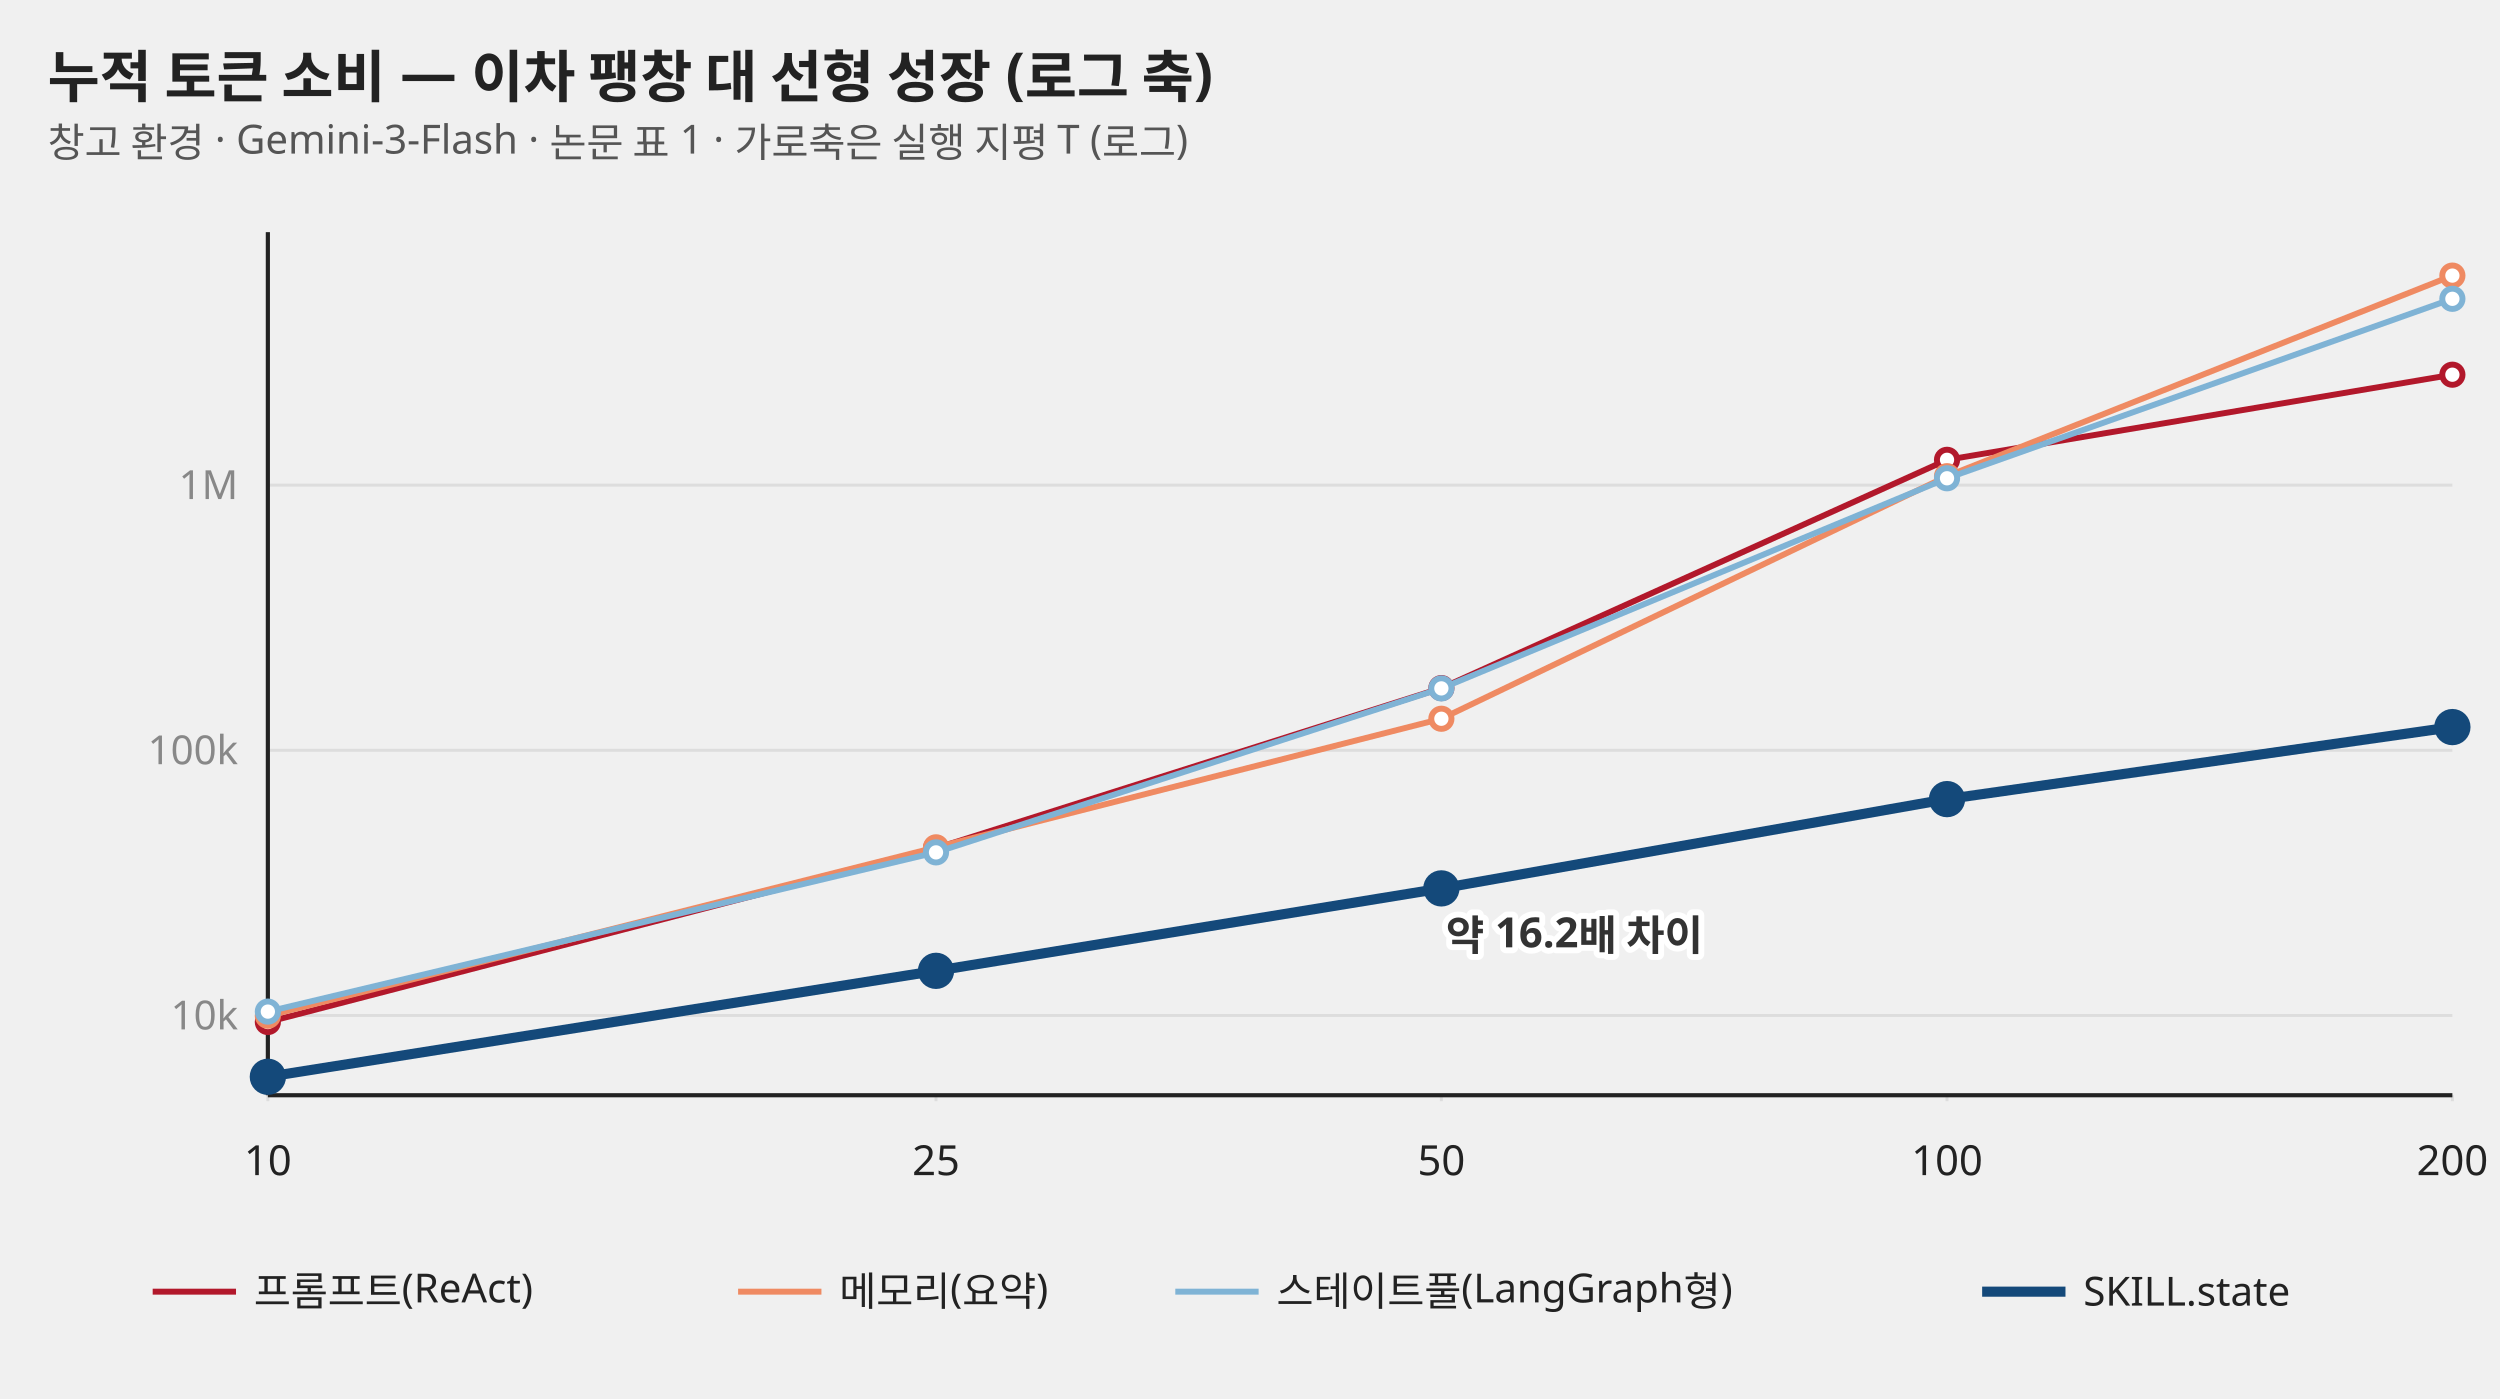
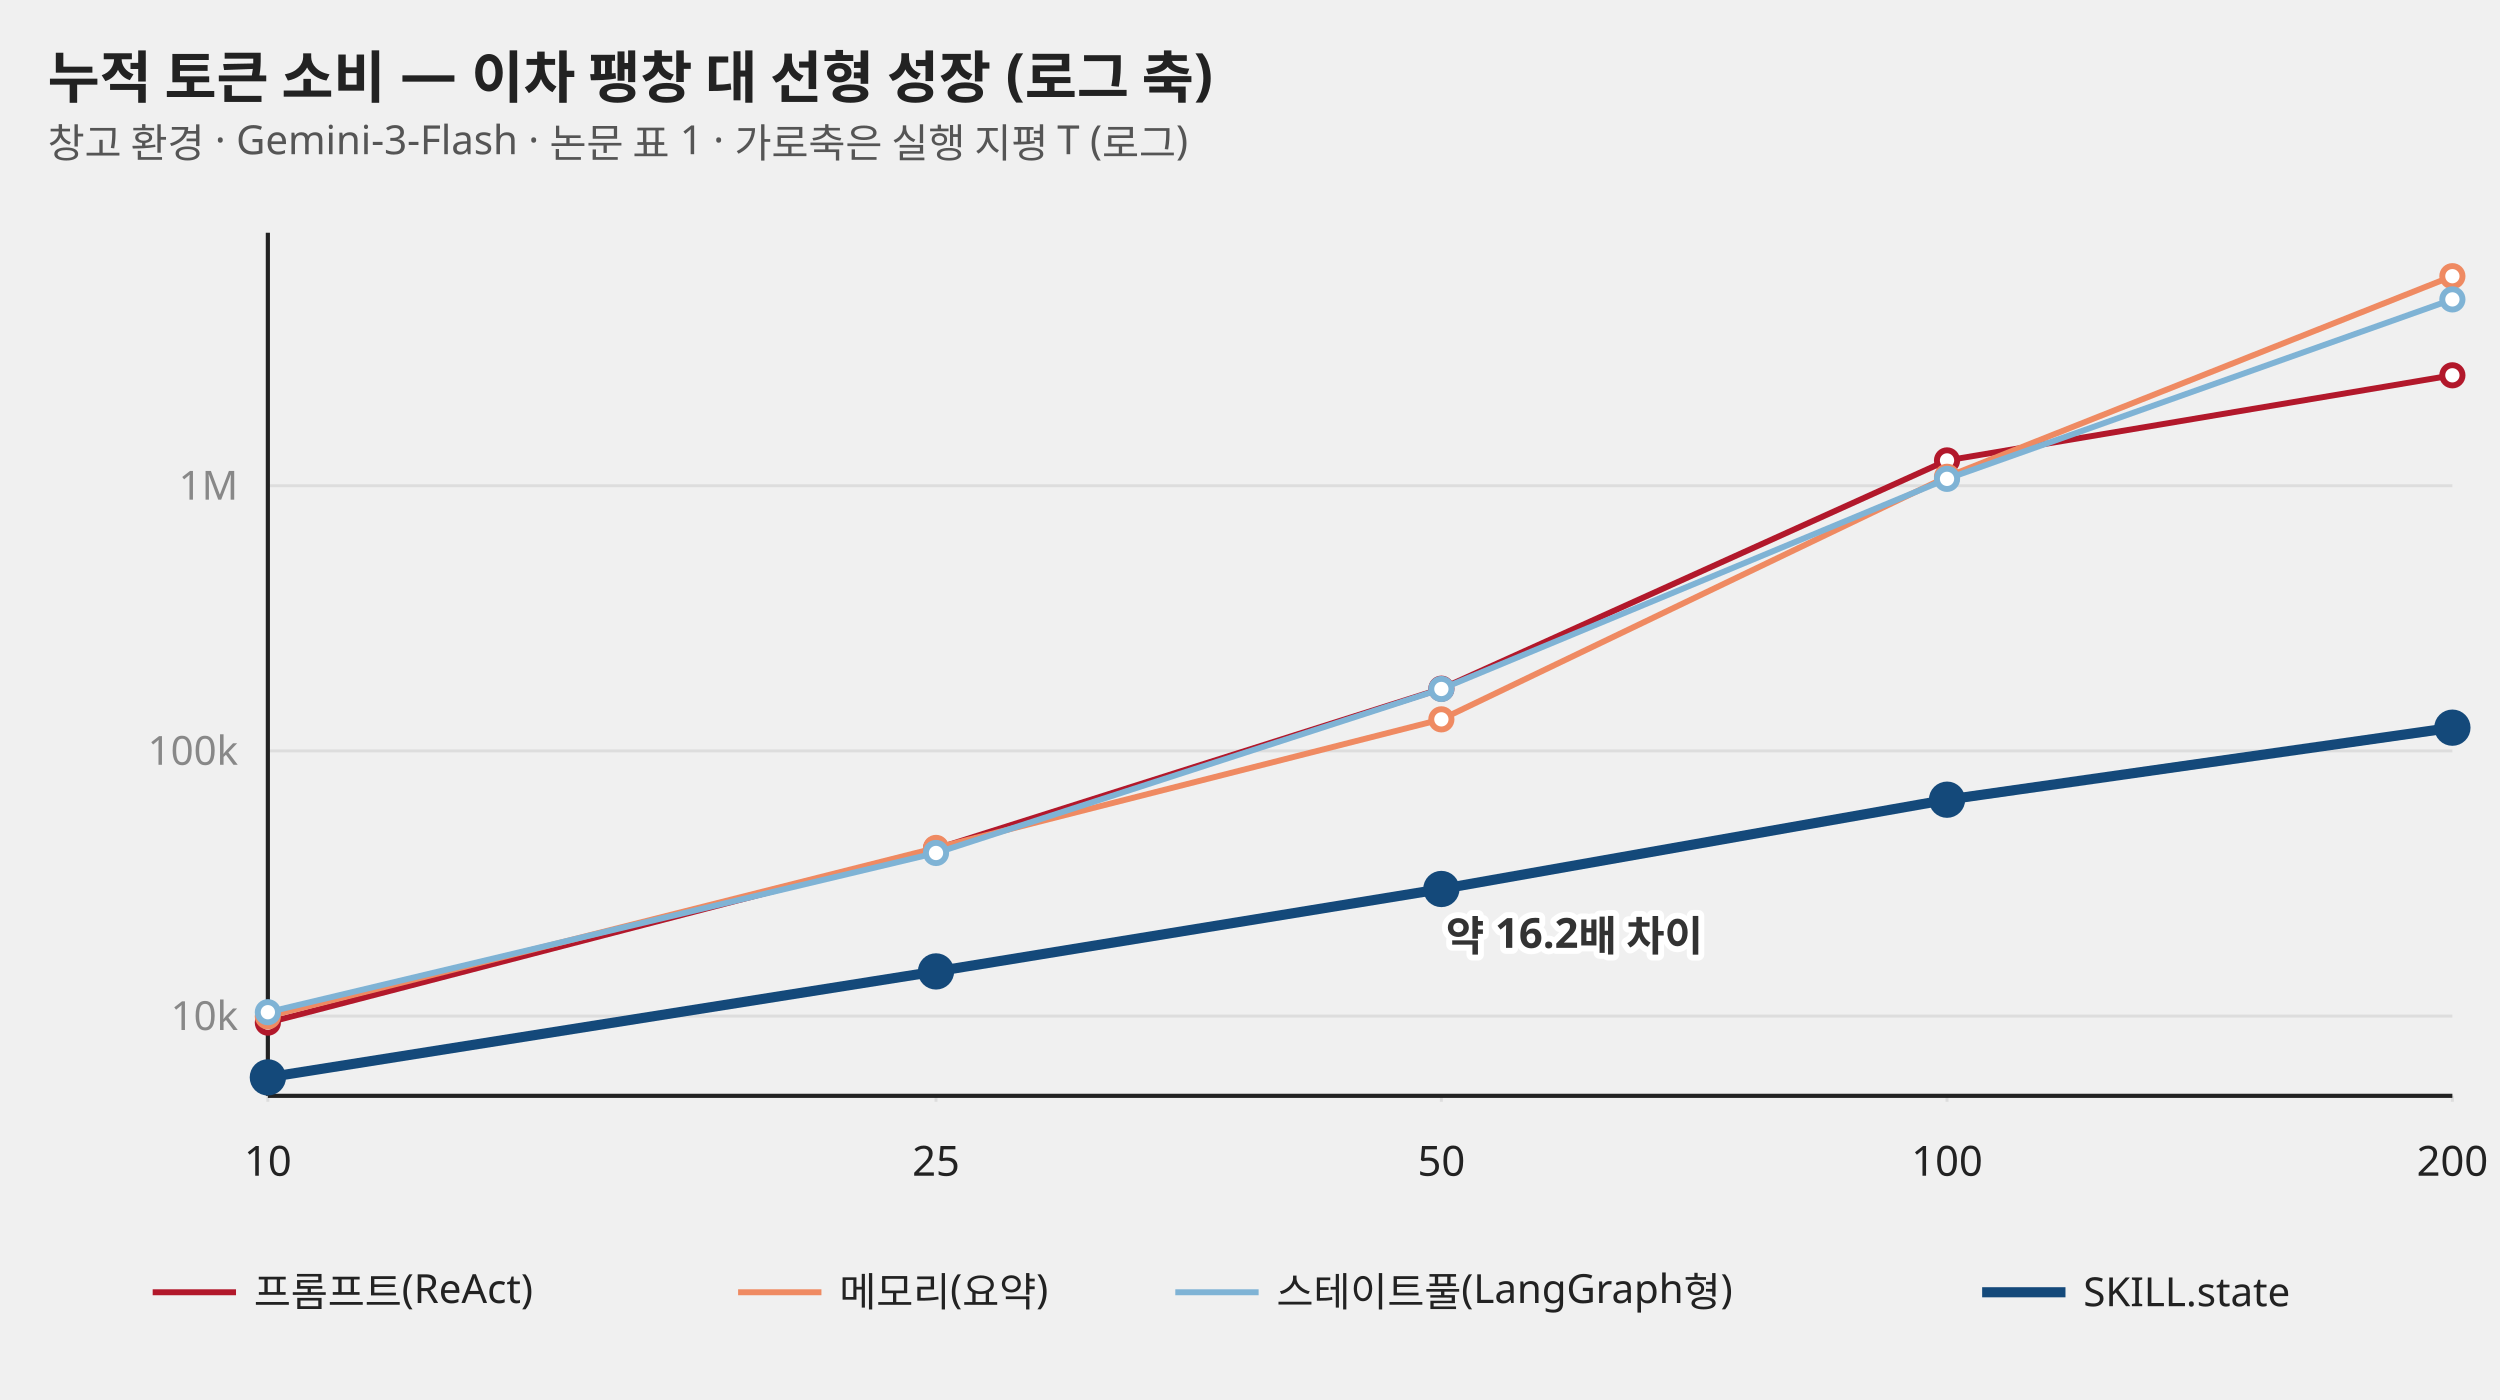
- <svg xmlns="http://www.w3.org/2000/svg" viewBox="0 0 840 470" width="840" height="470" style="background:#ffffff">
+ <svg xmlns="http://www.w3.org/2000/svg" viewBox="0 0 840 470" width="600" height="336" style="background:#ffffff">
  <text x="16.0" y="26.0" font-family="NanumSquare_ac, NanumGothic, sans-serif" font-size="19" fill="#222222" text-anchor="start" dominant-baseline="middle" font-weight="bold">누적 토큰 소비 — 이차 팽창 대 선형 성장 (로그 축)</text>
  <text x="16.0" y="48.0" font-family="NanumSquare_ac, NanumGothic, sans-serif" font-size="13.5" fill="#555555" text-anchor="start" dominant-baseline="middle">창고 환경 · Gemini-3-Flash · 논문 표 1 · 가로축은 실행 지평 T (로그)</text>
  <line x1="90" y1="341.2" x2="824" y2="341.2" stroke="#dddddd" stroke-width="1" />
  <text x="80.0" y="341.2" font-family="NanumSquare_ac, NanumGothic, sans-serif" font-size="13.5" fill="#888888" text-anchor="end" dominant-baseline="middle">10k</text>
  <line x1="90" y1="252.1" x2="824" y2="252.1" stroke="#dddddd" stroke-width="1" />
  <text x="80.0" y="252.1" font-family="NanumSquare_ac, NanumGothic, sans-serif" font-size="13.5" fill="#888888" text-anchor="end" dominant-baseline="middle">100k</text>
  <line x1="90" y1="163.0" x2="824" y2="163.0" stroke="#dddddd" stroke-width="1" />
  <text x="80.0" y="163.0" font-family="NanumSquare_ac, NanumGothic, sans-serif" font-size="13.5" fill="#888888" text-anchor="end" dominant-baseline="middle">1M</text>
  <line x1="90.0" y1="368" x2="90.0" y2="372" stroke="#dddddd" stroke-width="1" stroke-dasharray="2,3" />
  <text x="90.0" y="390.0" font-family="NanumSquare_ac, NanumGothic, sans-serif" font-size="14" fill="#222222" text-anchor="middle" dominant-baseline="middle">10</text>
  <line x1="314.5" y1="368" x2="314.5" y2="372" stroke="#dddddd" stroke-width="1" stroke-dasharray="2,3" />
  <text x="314.5" y="390.0" font-family="NanumSquare_ac, NanumGothic, sans-serif" font-size="14" fill="#222222" text-anchor="middle" dominant-baseline="middle">25</text>
  <line x1="484.3" y1="368" x2="484.3" y2="372" stroke="#dddddd" stroke-width="1" stroke-dasharray="2,3" />
  <text x="484.3" y="390.0" font-family="NanumSquare_ac, NanumGothic, sans-serif" font-size="14" fill="#222222" text-anchor="middle" dominant-baseline="middle">50</text>
  <line x1="654.2" y1="368" x2="654.2" y2="372" stroke="#dddddd" stroke-width="1" stroke-dasharray="2,3" />
  <text x="654.2" y="390.0" font-family="NanumSquare_ac, NanumGothic, sans-serif" font-size="14" fill="#222222" text-anchor="middle" dominant-baseline="middle">100</text>
  <line x1="824.0" y1="368" x2="824.0" y2="372" stroke="#dddddd" stroke-width="1" stroke-dasharray="2,3" />
  <text x="824.0" y="390.0" font-family="NanumSquare_ac, NanumGothic, sans-serif" font-size="14" fill="#222222" text-anchor="middle" dominant-baseline="middle">200</text>
  <line x1="90" y1="78" x2="90" y2="368" stroke="#222222" stroke-width="1.4" />
  <line x1="90" y1="368" x2="824" y2="368" stroke="#222222" stroke-width="1.4" />
  <polyline points="90.0,343.4 314.5,285.0 484.3,231.2 654.2,154.5 824.0,125.9" fill="none" stroke="#b2182b" stroke-width="2.0" stroke-linejoin="round" stroke-linecap="round" />
  <circle cx="90.0" cy="343.4" r="3.4" fill="#ffffff" stroke="#b2182b" stroke-width="2.0" />
  <circle cx="314.5" cy="285.0" r="3.4" fill="#ffffff" stroke="#b2182b" stroke-width="2.0" />
  <circle cx="484.3" cy="231.2" r="3.4" fill="#ffffff" stroke="#b2182b" stroke-width="2.0" />
  <circle cx="654.2" cy="154.5" r="3.4" fill="#ffffff" stroke="#b2182b" stroke-width="2.0" />
  <circle cx="824.0" cy="125.9" r="3.4" fill="#ffffff" stroke="#b2182b" stroke-width="2.0" />
  <polyline points="90.0,341.3 314.5,284.7 484.3,241.5 654.2,160.0 824.0,92.6" fill="none" stroke="#ef8a62" stroke-width="2.0" stroke-linejoin="round" stroke-linecap="round" />
  <circle cx="90.0" cy="341.3" r="3.4" fill="#ffffff" stroke="#ef8a62" stroke-width="2.0" />
  <circle cx="314.5" cy="284.7" r="3.4" fill="#ffffff" stroke="#ef8a62" stroke-width="2.0" />
  <circle cx="484.3" cy="241.5" r="3.4" fill="#ffffff" stroke="#ef8a62" stroke-width="2.0" />
  <circle cx="654.2" cy="160.0" r="3.4" fill="#ffffff" stroke="#ef8a62" stroke-width="2.0" />
  <circle cx="824.0" cy="92.6" r="3.4" fill="#ffffff" stroke="#ef8a62" stroke-width="2.0" />
  <polyline points="90.0,339.9 314.5,286.4 484.3,231.3 654.2,160.7 824.0,100.4" fill="none" stroke="#7fb3d5" stroke-width="2.0" stroke-linejoin="round" stroke-linecap="round" />
  <circle cx="90.0" cy="339.9" r="3.4" fill="#ffffff" stroke="#7fb3d5" stroke-width="2.0" />
  <circle cx="314.5" cy="286.4" r="3.4" fill="#ffffff" stroke="#7fb3d5" stroke-width="2.0" />
  <circle cx="484.3" cy="231.3" r="3.4" fill="#ffffff" stroke="#7fb3d5" stroke-width="2.0" />
  <circle cx="654.2" cy="160.7" r="3.4" fill="#ffffff" stroke="#7fb3d5" stroke-width="2.0" />
  <circle cx="824.0" cy="100.4" r="3.4" fill="#ffffff" stroke="#7fb3d5" stroke-width="2.0" />
  <polyline points="90.0,361.8 314.5,326.2 484.3,298.5 654.2,268.5 824.0,244.3" fill="none" stroke="#14497a" stroke-width="3.4" stroke-linejoin="round" stroke-linecap="round" />
  <circle cx="90.0" cy="361.8" r="4.4" fill="#14497a" stroke="#14497a" stroke-width="3.4" />
  <circle cx="314.5" cy="326.2" r="4.4" fill="#14497a" stroke="#14497a" stroke-width="3.4" />
  <circle cx="484.3" cy="298.5" r="4.4" fill="#14497a" stroke="#14497a" stroke-width="3.4" />
  <circle cx="654.2" cy="268.5" r="4.4" fill="#14497a" stroke="#14497a" stroke-width="3.4" />
  <circle cx="824.0" cy="244.3" r="4.4" fill="#14497a" stroke="#14497a" stroke-width="3.4" />
  <text x="529.0" y="314.4" font-family="NanumSquare_ac, NanumGothic, sans-serif" font-size="14" fill="#333333" text-anchor="middle" dominant-baseline="middle" font-weight="bold" stroke="#ffffff" stroke-width="4" paint-order="stroke" stroke-linejoin="round">약 16.2배 차이</text>
  <line x1="51.3" y1="434" x2="79.3" y2="434" stroke="#b2182b" stroke-width="2.0" />
  <text x="85.3" y="434.0" font-family="NanumSquare_ac, NanumGothic, sans-serif" font-size="13.5" fill="#222222" text-anchor="start" dominant-baseline="middle">프롬프트(ReAct)</text>
  <line x1="248.0" y1="434" x2="276.0" y2="434" stroke="#ef8a62" stroke-width="2.0" />
  <text x="282.0" y="434.0" font-family="NanumSquare_ac, NanumGothic, sans-serif" font-size="13.5" fill="#222222" text-anchor="start" dominant-baseline="middle">메모리(요약)</text>
  <line x1="394.9" y1="434" x2="422.9" y2="434" stroke="#7fb3d5" stroke-width="2.0" />
  <text x="428.9" y="434.0" font-family="NanumSquare_ac, NanumGothic, sans-serif" font-size="13.5" fill="#222222" text-anchor="start" dominant-baseline="middle">스테이트풀(LangGraph형)</text>
  <line x1="666.0" y1="434" x2="694.0" y2="434" stroke="#14497a" stroke-width="3.4" />
  <text x="700.0" y="434.0" font-family="NanumSquare_ac, NanumGothic, sans-serif" font-size="13.5" fill="#222222" text-anchor="start" dominant-baseline="middle">SKILL.state</text>
</svg>
